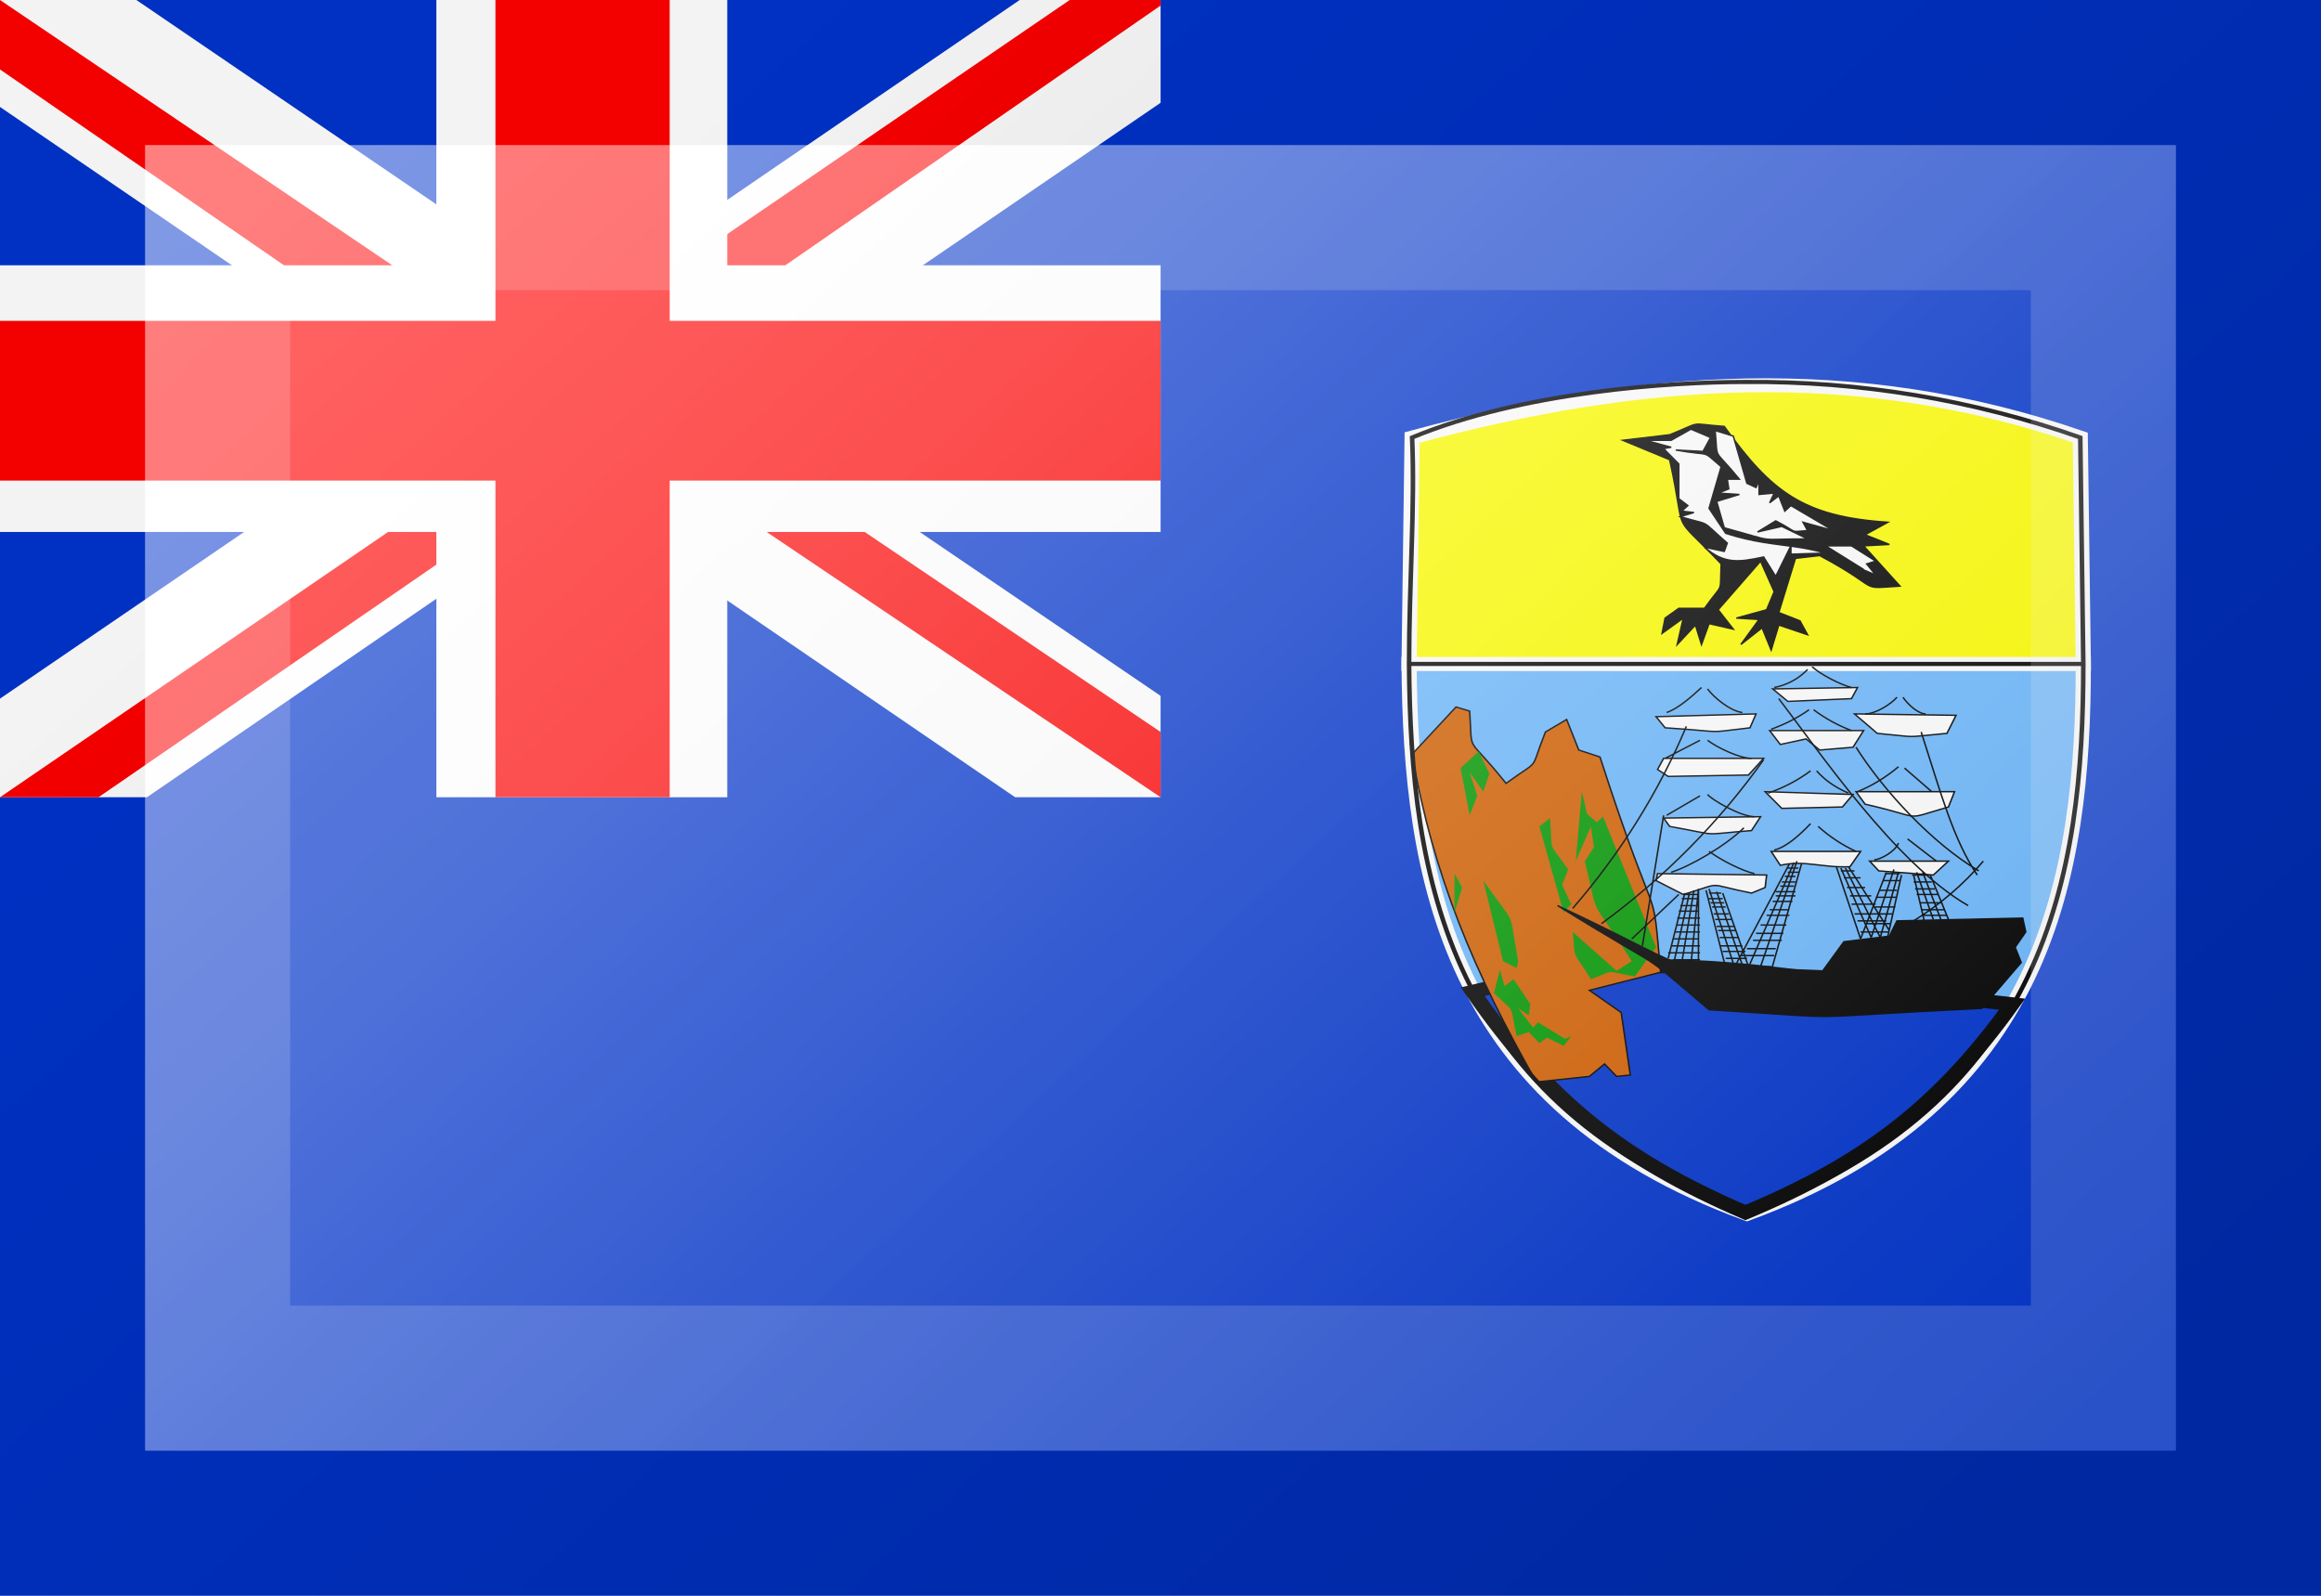
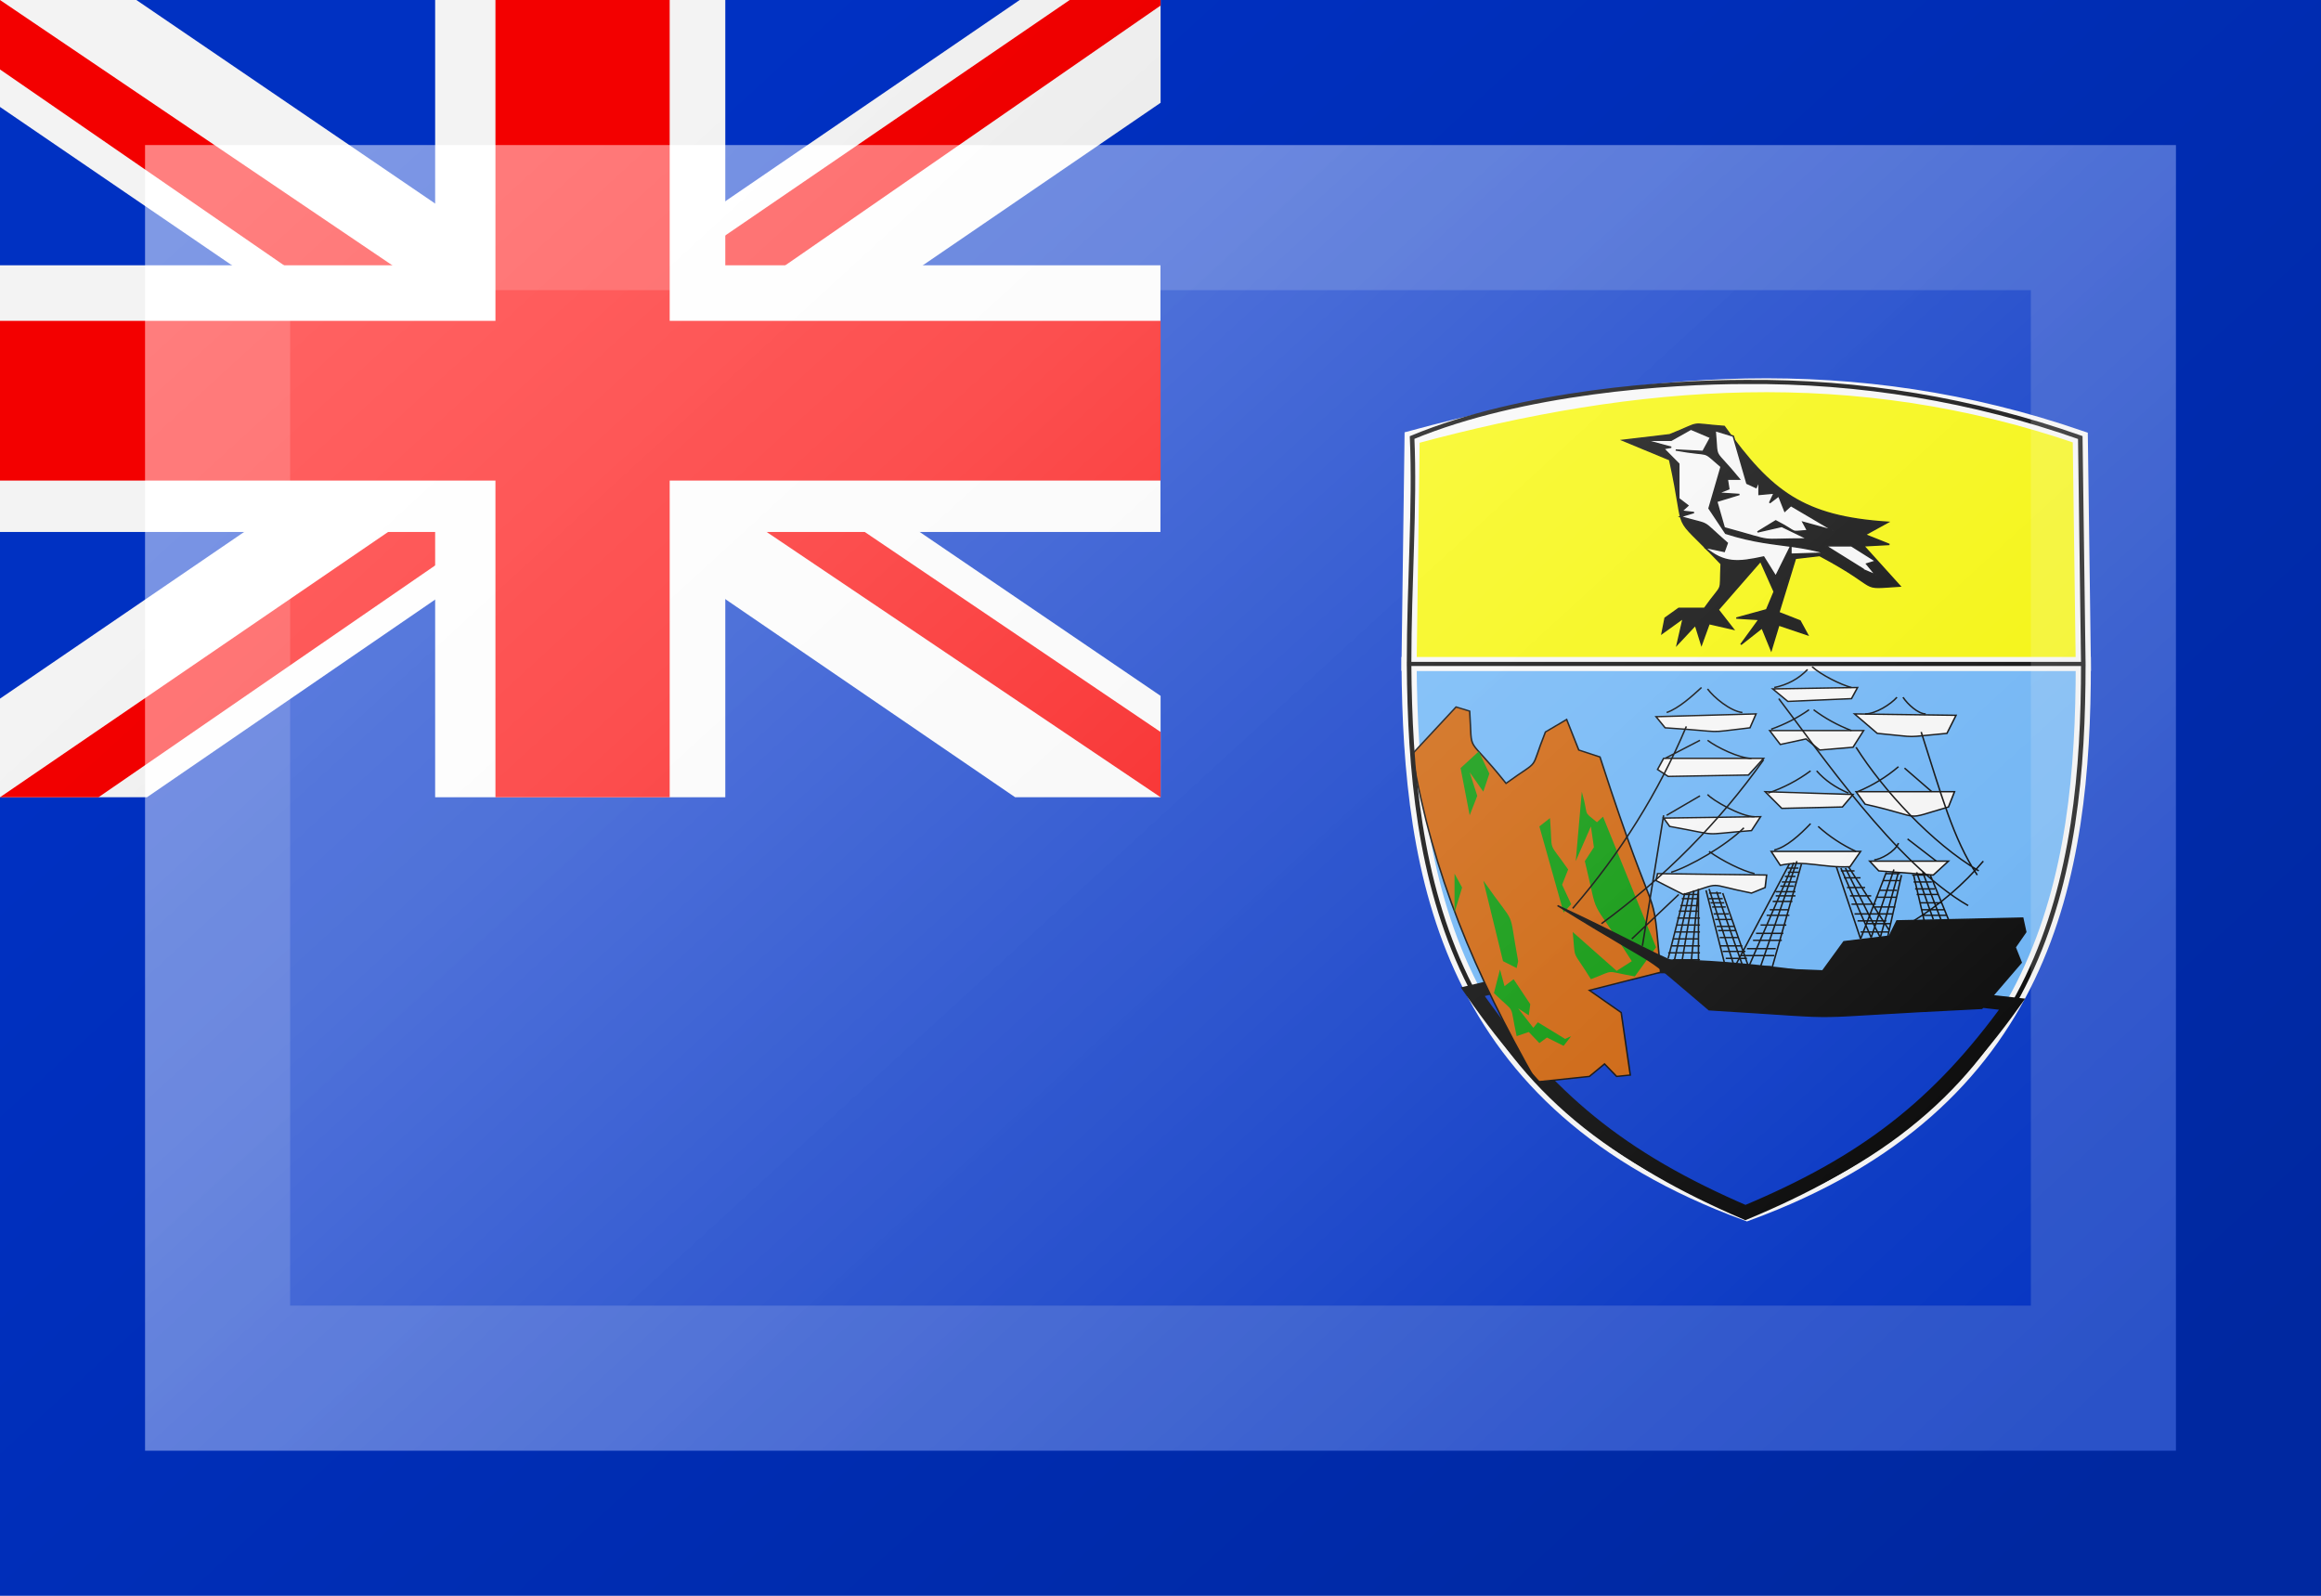
<svg xmlns="http://www.w3.org/2000/svg" width="16" height="11" viewBox="0 0 16 11">
  <defs>
    <linearGradient id="fshta-gloss" gradientUnits="userSpaceOnUse" x1="1.352" y1="1.476" x2="11.384" y2="12.430">
      <stop offset="0.000" stop-color="#fff" stop-opacity="0.400" />
      <stop offset="0.308" stop-color="#fff" stop-opacity="0.314" />
      <stop offset="0.856" stop-color="#fff" stop-opacity="0.061" />
      <stop offset="1.000" stop-color="#fff" stop-opacity="0.021" />
    </linearGradient>
    <linearGradient id="fshta-shade" gradientUnits="userSpaceOnUse" x1="2.739" y1="2.991" x2="11.482" y2="12.537">
      <stop offset="0.000" stop-color="#000" stop-opacity="0.000" />
      <stop offset="1.000" stop-color="#000" stop-opacity="0.060" />
    </linearGradient>
    <linearGradient id="fshta-edge" gradientUnits="userSpaceOnUse" x1="2.625" y1="2.866" x2="11.802" y2="12.886">
      <stop offset="0.000" stop-color="#000" stop-opacity="0.048" />
      <stop offset="0.295" stop-color="#000" stop-opacity="0.094" />
      <stop offset="1.000" stop-color="#000" stop-opacity="0.217" />
    </linearGradient>
    <clipPath id="fshta-clip">
      <rect width="16" height="11" />
    </clipPath>
  </defs>
  <g clip-path="url(#fshta-clip)">
    <g transform="scale(1.04447 0.95743)">
-       <path fill="#03c" d="M15.32 11.49V0H0v11.49z" />
+       <path fill="#03c" d="M15.319 11.49L15.319 0L0 0L0 11.49z" />
      <path fill="#6db9ff" stroke="#fff" stroke-width=".1" d="M13.75 4.78c0 1.52-.24 3.17-2.22 3.96-1.98-.79-2.22-2.43-2.23-3.96z" />
      <path fill="#03c" stroke="#000" stroke-width=".1" d="M11.52 8.73C12.31 8.37 12.8 7.96 13.28 7.23C11.61 7.03 11.07 6.78 9.72 7.14C10.21 7.91 10.69 8.34 11.52 8.73z" />
      <path fill="#d46000" stroke="#000" stroke-width=".01" d="M10.14 7.79L10.49 7.75L10.59 7.66L10.67 7.75L10.76 7.74L10.7 7.29L10.49 7.13L10.96 7C10.9 6.27 10.96 6.8 10.56 5.45L10.42 5.4L10.34 5.18L10.2 5.27C10.09 5.57 10.18 5.45 9.94 5.64C9.67 5.27 9.72 5.45 9.7 5.12L9.61 5.09L9.32 5.43C9.46 6.31 9.73 7 10.14 7.79z" />
      <path fill="#ff0" stroke="#fff" stroke-width=".1" d="M13.75 4.78L13.73 3.15C12.24 2.59 10.81 2.71 9.32 3.15L9.3 4.78L13.75 4.78z" />
      <path fill="#090" d="M9.6 6.29L9.6 6.57L9.65 6.39L9.6 6.29M10.02 6.92C9.95 6.51 10.02 6.7 9.79 6.34L9.92 6.92L10.01 6.97L10.02 6.92zM10.33 7.48L10.15 7.36L10.12 7.4L10.02 7.26L10.09 7.31L10.1 7.23L9.99 7.05L9.93 7.1L9.9 6.98L9.86 7.15C10.01 7.31 9.96 7.21 10.01 7.46L10.09 7.43L10.16 7.51L10.21 7.47L10.32 7.53L10.37 7.46L10.33 7.48zM10.42 6.15L10.5 5.95L10.52 6.1L10.46 6.2C10.56 6.65 10.47 6.41 10.77 6.92L10.67 6.99L10.38 6.71C10.4 6.93 10.37 6.82 10.5 7.05C10.67 6.98 10.58 6.99 10.79 7.03L10.93 6.82L10.58 5.88L10.54 5.92C10.44 5.83 10.49 5.89 10.44 5.7L10.4 6.2L10.42 6.15M9.83 5.57L9.79 5.7L9.7 5.56L9.75 5.73L9.7 5.87L9.64 5.53L9.76 5.41L9.83 5.57zM10.16 5.95L10.32 6.57L10.37 6.51L10.31 6.37L10.35 6.26C10.21 6.04 10.25 6.16 10.23 5.89L10.16 5.95z" />
      <path fill="#fff" stroke="#000" stroke-width=".01" d="M11.59 5.14L10.93 5.16L10.99 5.24C11.42 5.27 11.23 5.28 11.55 5.24L11.59 5.14zM11.64 5.46L10.98 5.46L10.94 5.54L11.01 5.59L11.54 5.58L11.64 5.46zM11.62 5.88L10.98 5.89L11.02 5.95C11.38 6.02 11.2 6.01 11.56 5.98L11.62 5.88zM11.66 6.3L10.94 6.29L10.93 6.34L11.11 6.44C11.39 6.35 11.24 6.36 11.56 6.43L11.65 6.39L11.66 6.3zM12.28 6.13L11.69 6.13L11.75 6.23C11.91 6.19 12.03 6.25 12.21 6.24L12.28 6.13zM12.23 5.72L11.65 5.7L11.76 5.82L12.16 5.81L12.23 5.72zM12.3 5.26L11.68 5.26L11.75 5.36L11.92 5.32L12.01 5.4L12.23 5.38L12.3 5.26zM12.26 4.95L11.7 4.96L11.8 5.05L12.22 5.03L12.26 4.95zM12.91 5.15L12.24 5.14L12.39 5.28C12.69 5.31 12.54 5.31 12.85 5.28L12.91 5.15zM12.9 5.7L12.25 5.7L12.31 5.79C12.72 5.89 12.54 5.91 12.86 5.81L12.9 5.7zM12.86 6.2L12.34 6.2L12.4 6.27L12.76 6.3L12.86 6.2z" />
      <path stroke="#000" stroke-width=".01" d="M12.03 6.99C10.8 6.93 11.38 7.08 10.28 6.52C11.08 7.06 10.76 6.79 11.28 7.27C12.34 7.34 11.74 7.33 13.08 7.26L13.34 6.93L13.3 6.82L13.37 6.71L13.35 6.61L12.52 6.63L12.47 6.74L12.17 6.78L12.03 6.99z" />
      <path fill="none" stroke="#000" stroke-width=".01" d="M11.13 5.23a5 5 0 0 1-.75 1.31m.19.11a5 5 0 0 0 1.07-1.18m-.66.4-.14.94m.24-.37-.31.32m1.18-.83c-.07.08-.16.17-.24.19m.29-.17a1 1 0 0 0 .25.18m-.3-.58a1 1 0 0 1-.28.16m.32-.16q.08.1.21.16m-.51-.46a1 1 0 0 0 .25-.14m.03 0a1 1 0 0 0 .25.15m-.51-.31a.4.4 0 0 0 .22-.13m.03-.02c.06.06.19.13.26.15m.3.07c-.04.05-.14.12-.21.12m.25-.12c.03.05.1.12.15.12m-.45.56a1 1 0 0 0 .27-.18m.04.01.18.17m-.38.49c.04 0 .14-.06.16-.12m.06-.03.19.16m-1.75.08c.12-.04.36-.19.48-.32m-.23.17c.09.07.22.14.3.16M11 5.87l.22-.14m.05-.01c.03.04.22.16.31.16m-.36-.55-.23.13m.28-.13c.06.05.21.13.29.13m-.33-.51c-.06.06-.15.15-.23.18m.27-.17c.04.06.15.16.23.17m.75.25c.18.31.5.69.81.89m-1.32-1.24c.26.37.77 1.19 1.25 1.49m.1-.32a2 2 0 0 1-.46.43m.42-.33c-.16-.26-.24-.59-.37-1.03m-1.31 1.16.18.56m-.22-.57.18.56m-.23-.58.17.57m-.19-.56.13.56m0-.01h.16m-.02-.06h-.14m.13-.05h-.15m.13-.04h-.15m.12-.06h-.12m-.01-.05h.12m-.13-.03h.12m-.13-.05h.11m-.12-.04h.1m-.11-.05h.09m-.1-.03h.09m-.1-.03h.09m-.09-.04h.08m-.24 0-.11.47m.14-.47-.1.49m.13-.51-.08.52m.11-.53-.05.55m.06-.04h-.18m.18-.05h-.21m.21-.05h-.19m.18-.05h-.17m.18-.05h-.17m.17-.05h-.15m.15-.05h-.15m.14-.05h-.13m.13-.04h-.12m.12-.05h-.11m.11-.03h-.1m.1.52v-.55m.6-.19-.37.76m.4-.77-.31.78m.33-.79-.25.79m.28-.77-.2.77m0-.03h-.23m.25-.08h-.22m.23-.05h-.19m.23-.06h-.19m.2-.05h-.18m.2-.06h-.17m.19-.07h-.15m.15-.04h-.13m.15-.06h-.13m.15-.04h-.13m.13-.03h-.13m.12-.04h-.09m.1-.03h-.09m.09-.04h-.07m.09-.03h-.07m.07-.03h-.07m.32-.01.16.52m-.13-.51.2.5m-.17-.5.23.5m.06-.05-.27-.46m.27.47h-.19m.17-.08h-.19m.16-.05h-.18m.14-.07h-.16m.13-.06h-.14m.1-.06h-.12m.09-.07h-.11m.07-.05h-.09m.3.01-.17.48m.22-.5-.15.49m.06 0 .12-.47m.02.02-.09.44m-.16-.03h.16m-.14-.06h.16m-.14-.07h.15m-.12-.05h.14m-.13-.07h.14m-.12-.05h.12m-.09-.07h.11m-.09-.05h.09m.09.01.07.33m-.05-.35.11.34m-.07-.34.12.34m-.07-.32.12.32m-.01-.03h-.16m.14-.04h-.15m.14-.05h-.15m.12-.06h-.14m.12-.04h-.13m.11-.05h-.12m.1-.05h-.11" />
      <path stroke="#000" stroke-width=".01" d="M11.02 3.13L10.71 3.17L11.02 3.31C11.14 3.9 11.01 3.66 11.36 4.06C11.35 4.29 11.38 4.18 11.25 4.38L11.08 4.38L10.99 4.45L10.97 4.56L11.11 4.45L11.07 4.64L11.19 4.5L11.23 4.64L11.28 4.49L11.44 4.53L11.34 4.39L11.62 4.04L11.71 4.26L11.66 4.39L11.46 4.45L11.61 4.46L11.49 4.64L11.63 4.52L11.69 4.68L11.74 4.5L11.93 4.57L11.88 4.47L11.74 4.41L11.85 4.02L12.01 4C12.44 4.25 12.25 4.24 12.54 4.22L12.3 3.93L12.47 3.92L12.31 3.85L12.46 3.76C11.9 3.72 11.69 3.54 11.38 3.07C11.13 3.05 11.25 3.03 11.02 3.13z" />
      <path fill="#fff" stroke="#000" stroke-width=".01" d="M11.03 3.17L10.86 3.17L11.03 3.22L10.98 3.23L11.08 3.34L11.08 3.59L11.14 3.64L11.1 3.68L11.18 3.69L11.09 3.72C11.31 3.79 11.21 3.73 11.4 3.91L11.38 3.97L11.25 3.94C11.38 4.06 11.47 4.05 11.64 4.01L11.72 4.15L11.82 3.93L11.82 3.99C12.17 3.98 11.98 3.96 12.38 4.14L12.32 4.06L12.38 4.04L12.22 3.93L12.05 3.93L12.3 4.1C11.93 3.88 11.76 3.97 11.39 3.84L11.28 3.66L11.36 3.36C11.22 3.23 11.31 3.29 11.06 3.24L11.24 3.25L11.29 3.15L11.16 3.09L11.03 3.17z" />
      <path fill="#fff" stroke="#000" stroke-width=".01" d="M11.44 3.14L11.32 3.1C11.34 3.33 11.3 3.21 11.48 3.45L11.4 3.45L11.41 3.52L11.34 3.55L11.48 3.56L11.33 3.61L11.38 3.8C11.75 3.91 11.57 3.88 11.93 3.88L11.76 3.79L11.6 3.83L11.72 3.75C11.88 3.84 11.8 3.83 11.93 3.82L11.9 3.76L12.1 3.82L11.82 3.64L11.78 3.68L11.74 3.57L11.68 3.62L11.71 3.55L11.61 3.56L11.61 3.46L11.59 3.51L11.53 3.48L11.44 3.14z" />
      <path fill="none" stroke="#000" stroke-width=".03" d="M13.75 4.78c0 1.52-.24 3.17-2.22 3.96-1.98-.79-2.22-2.43-2.23-3.96zm0 0-.02-1.63a6 6 0 0 0-2.21-.4c-.5 0-1.47.07-2.2.4.02.49-.02 1.05-.02 1.63z" />
      <path fill="#fff" d="m.9 0 2.92 2.17L6.73 0h.93v.74L4.79 2.88l2.87 2.13v.73H6.7L3.83 3.6.97 5.74H0v-.71L2.86 2.9 0 .77V0Z" />
      <path fill="red" d="m5.07 3.36 2.59 1.91v.47L4.42 3.36Zm-2.2.24.07.42L.65 5.74H0ZM7.66 0v.04L4.68 2.29l.02-.53L7.06 0ZM0 0l2.86 2.11h-.72L0 .5Z" />
-       <path fill="#fff" d="M2.88 0v5.74H4.8V0ZM0 1.91v1.92h7.66V1.91Z" />
+       <path fill="#fff" d="M2.872 0L2.872 5.74L4.787 5.74L4.787 0zM0 1.91L0 3.83L7.659 3.83L7.659 1.91z" />
      <path fill="red" d="M0 2.31v1.15h7.66V2.31zM3.27 0v5.74h1.15V0Z" />
    </g>
    <rect x="1" y="1" width="14" height="9" fill="url(#fshta-gloss)" />
    <path d="M1 1h14v9H1zM2 2v7h12V2z" fill="#fff" fill-opacity="0.164" fill-rule="evenodd" />
    <rect x="1" y="1" width="14" height="9" fill="url(#fshta-shade)" />
    <path d="M0 0h16v11H0zM1 1v9h14V1z" fill="url(#fshta-edge)" fill-rule="evenodd" />
  </g>
</svg>
